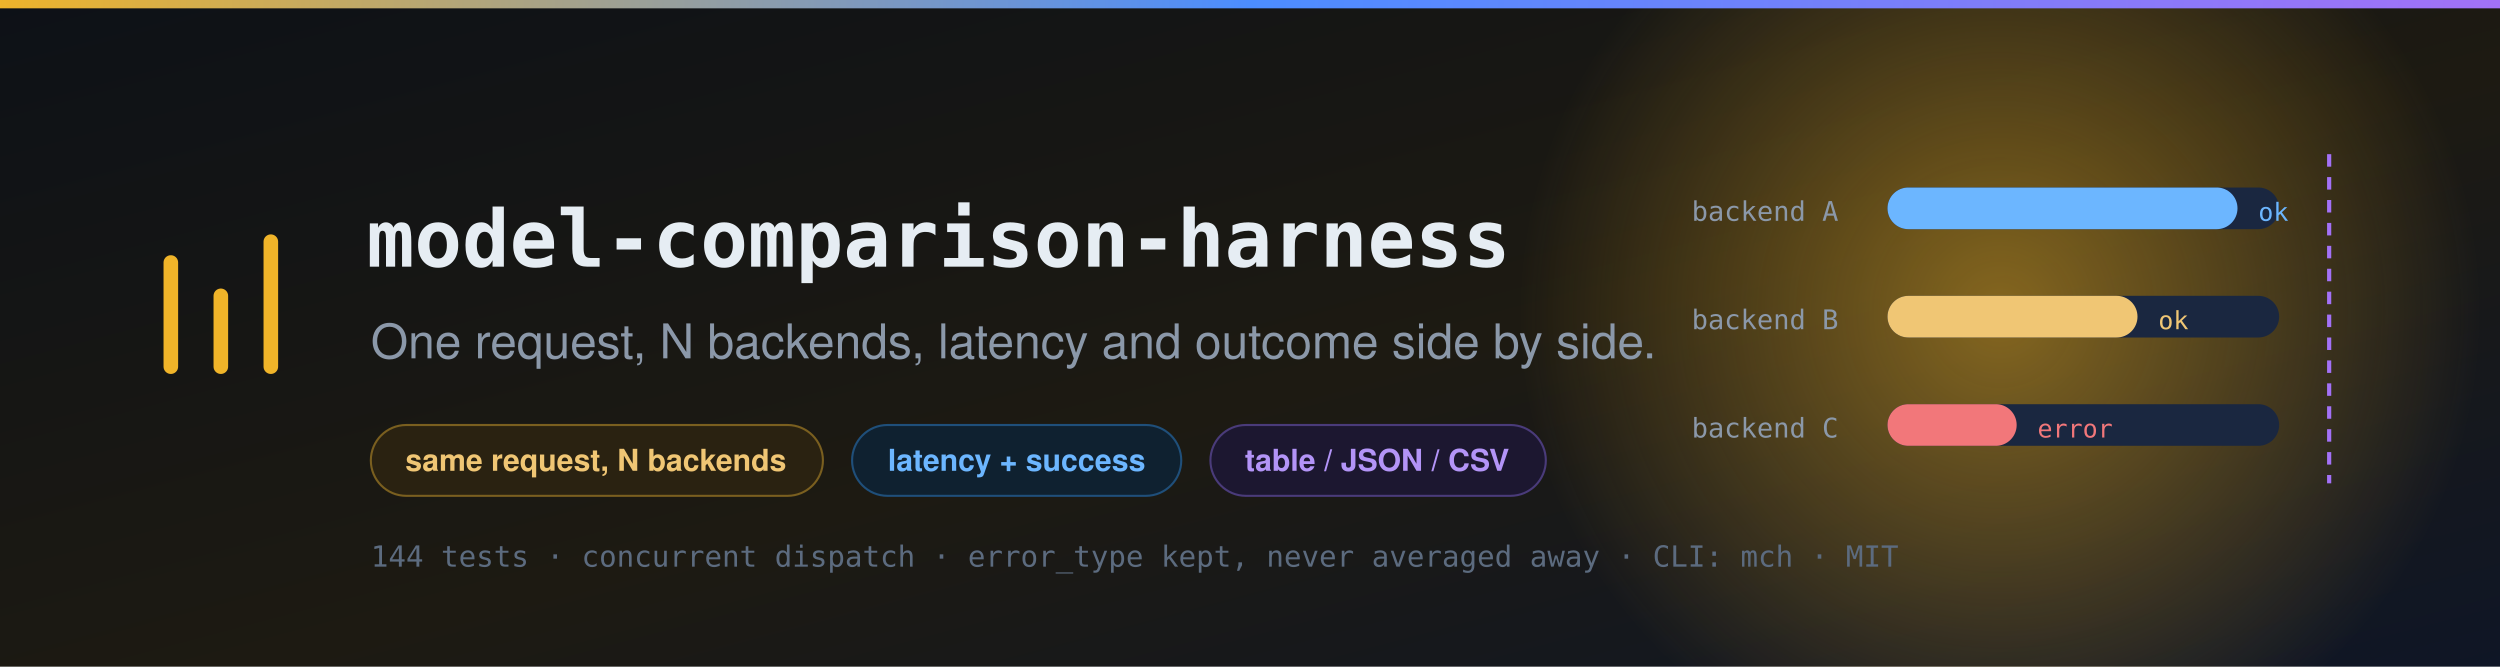
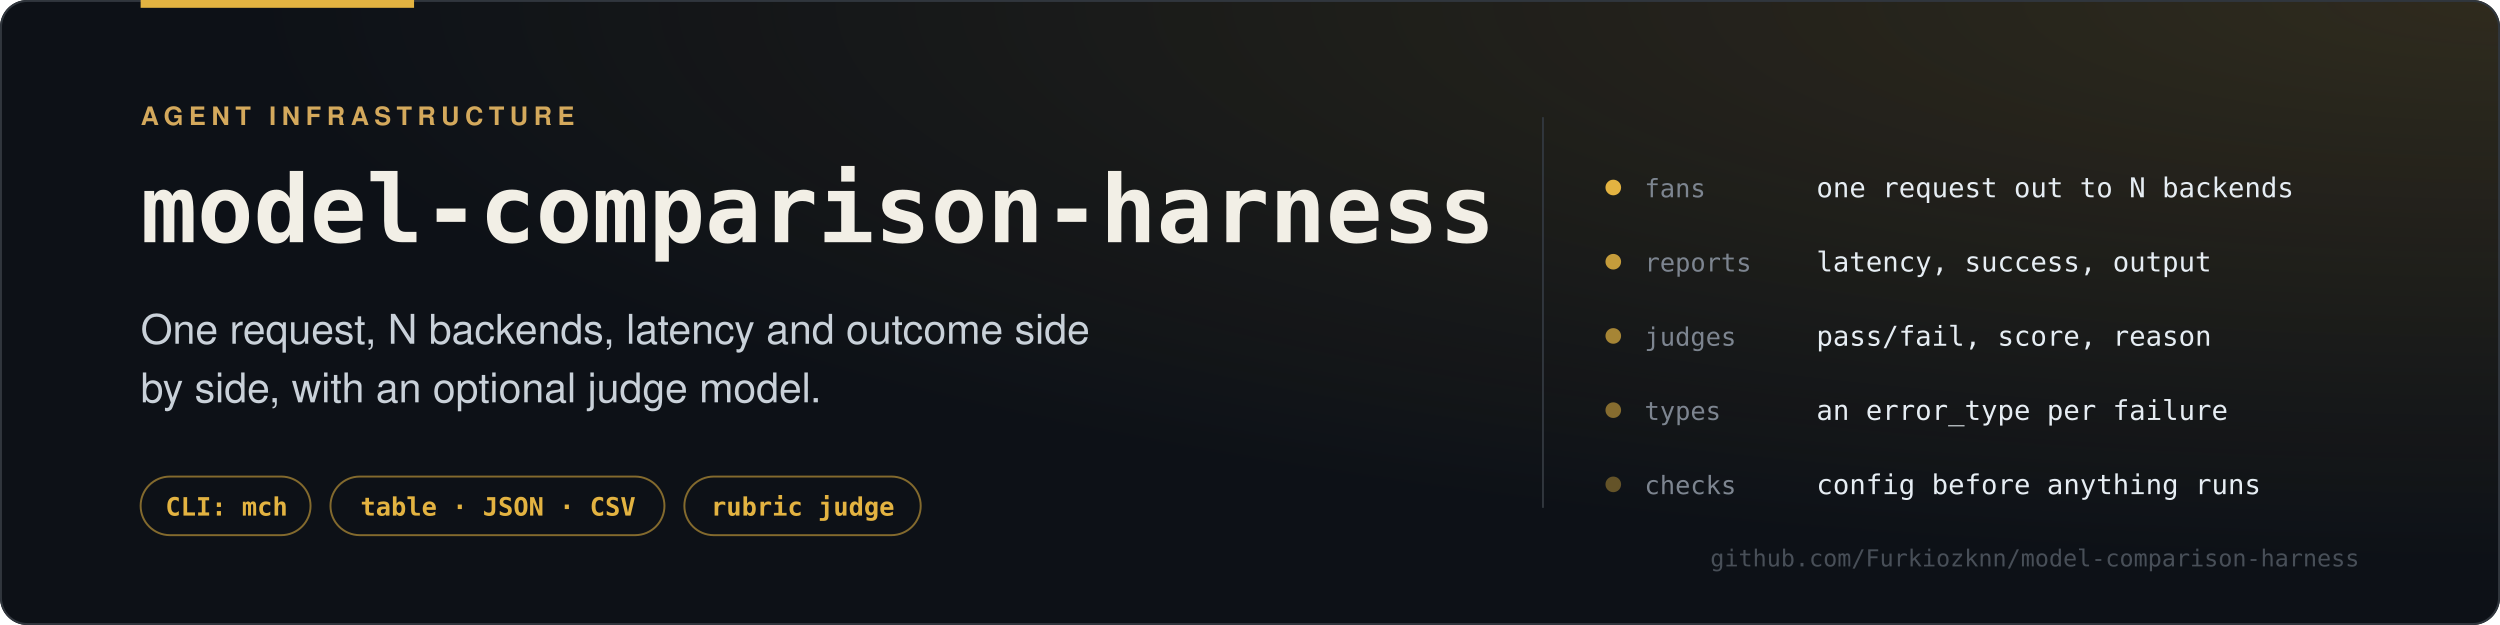
- <svg xmlns="http://www.w3.org/2000/svg" viewBox="0 0 1200 320" width="1200" height="320" role="img" aria-label="model-comparison-harness - run the same request against several backends and compare">
+ <svg xmlns="http://www.w3.org/2000/svg" width="1280" height="320" viewBox="0 0 1280 320" role="img" aria-labelledby="t d">
  <defs>
-     <linearGradient id="bg" x1="0" y1="0" x2="1" y2="1">
-       <stop offset="0%" stop-color="#0d1117" />
-       <stop offset="55%" stop-color="#1d1a12" />
-       <stop offset="100%" stop-color="#0f1626" />
-     </linearGradient>
-     <linearGradient id="accent" x1="0" y1="0" x2="1" y2="0">
-       <stop offset="0%" stop-color="#f0b429" />
-       <stop offset="50%" stop-color="#4c8dff" />
-       <stop offset="100%" stop-color="#a371f7" />
-     </linearGradient>
-     <linearGradient id="markAccent" gradientUnits="userSpaceOnUse" x1="72" y1="108" x2="146" y2="190">
-       <stop offset="0%" stop-color="#f0b429" />
-       <stop offset="60%" stop-color="#4c8dff" />
-       <stop offset="100%" stop-color="#a371f7" />
-     </linearGradient>
-     <radialGradient id="glow" cx="0.5" cy="0.5" r="0.5">
-       <stop offset="0%" stop-color="#f0b429" stop-opacity="0.5" />
-       <stop offset="100%" stop-color="#f0b429" stop-opacity="0" />
+     <radialGradient id="g" cx="1" cy="0" r="0.9">
+       <stop offset="0" stop-color="#e3b341" stop-opacity=".16" />
+       <stop offset="1" stop-color="#e3b341" stop-opacity="0" />
    </radialGradient>
+     <style>.u{font:700 13px/1 -apple-system,BlinkMacSystemFont,'Segoe UI',Helvetica,Arial,'DejaVu Sans',sans-serif;letter-spacing:.22em;fill:#d4a95c}.n{font:700 48px/1 ui-monospace,SFMono-Regular,'SF Mono',Menlo,Consolas,'DejaVu Sans Mono',monospace;fill:#f2efe6}
+ .p{font:400 21px/1 -apple-system,BlinkMacSystemFont,'Segoe UI',Helvetica,Arial,'DejaVu Sans',sans-serif;fill:#c9d1d9}.c{fill:none;stroke:#e3b341;stroke-opacity:.55}.ct{font:600 13px/1 ui-monospace,SFMono-Regular,'SF Mono',Menlo,Consolas,'DejaVu Sans Mono',monospace;fill:#e3b341}
+ .k{font:400 13px/1 ui-monospace,SFMono-Regular,'SF Mono',Menlo,Consolas,'DejaVu Sans Mono',monospace;fill:#7d8590}.d{font:500 14px/1 ui-monospace,SFMono-Regular,'SF Mono',Menlo,Consolas,'DejaVu Sans Mono',monospace;fill:#e6edf3}.f{font:400 12px/1 ui-monospace,SFMono-Regular,'SF Mono',Menlo,Consolas,'DejaVu Sans Mono',monospace;fill:#484f58}</style>
  </defs>
-   <rect width="1200" height="320" fill="url(#bg)" />
-   <circle cx="960" cy="150" r="230" fill="url(#glow)" />
-   <rect x="0" y="0" width="1200" height="4" fill="url(#accent)" />
-   <g>
-     <g font-family="ui-monospace, monospace" font-size="13" fill="#8b98a9">
-       <text x="812" y="106">backend A</text>
-       <text x="812" y="158">backend B</text>
-       <text x="812" y="210">backend C</text>
-     </g>
-     <g>
-       <rect x="906" y="90" width="188" height="20" rx="10" fill="#1a2740" />
-       <rect x="906" y="90" width="168" height="20" rx="10" fill="#6cb6ff" />
-       <rect x="906" y="142" width="188" height="20" rx="10" fill="#1a2740" />
-       <rect x="906" y="142" width="120" height="20" rx="10" fill="#f0c674" />
-       <rect x="906" y="194" width="188" height="20" rx="10" fill="#1a2740" />
-       <rect x="906" y="194" width="62" height="20" rx="10" fill="#f2777a" />
-     </g>
-     <path d="M1118 74 L1118 232" stroke="#a371f7" stroke-width="2" stroke-dasharray="6 5" />
-     <g font-family="ui-monospace, monospace" font-size="12">
-       <text x="1084" y="106" fill="#6cb6ff">ok</text>
-       <text x="1036" y="158" fill="#f0c674">ok</text>
-       <text x="978" y="210" fill="#f2777a">error</text>
-     </g>
-   </g>
-   <g transform="translate(72,108)" fill="none" stroke="url(#markAccent)" stroke-width="7" stroke-linecap="round">
-     <path d="M10 68 L10 18" />
-     <path d="M34 68 L34 34" />
-     <path d="M58 68 L58 8" />
-   </g>
-   <text x="176" y="128" font-family="ui-monospace, SFMono-Regular, Menlo, Consolas, monospace" font-size="38" font-weight="700" fill="#e6edf3">model-comparison-harness</text>
-   <text x="178" y="172" font-family="-apple-system, BlinkMacSystemFont, Segoe UI, Helvetica, Arial, sans-serif" font-size="23" fill="#8b98a9">One request, N backends, latency and outcome side by side.</text>
-   <g font-family="-apple-system, BlinkMacSystemFont, Segoe UI, Helvetica, Arial, sans-serif" font-size="14.5" font-weight="600">
-     <g transform="translate(178,204)">
-       <rect width="217" height="34" rx="17" fill="#2a2211" stroke="#7a5f1f" />
-       <text x="108" y="22" text-anchor="middle" fill="#f0c674">same request, N backends</text>
-     </g>
-     <g transform="translate(409,204)">
-       <rect width="158" height="34" rx="17" fill="#0f2130" stroke="#1f4f7a" />
-       <text x="79" y="22" text-anchor="middle" fill="#6cb6ff">latency + success</text>
-     </g>
-     <g transform="translate(581,204)">
-       <rect width="161" height="34" rx="17" fill="#1c1730" stroke="#4a3b7a" />
-       <text x="80" y="22" text-anchor="middle" fill="#b394f7">table / JSON / CSV</text>
-     </g>
-   </g>
-   <text x="178" y="272" font-family="ui-monospace, SFMono-Regular, Menlo, Consolas, monospace" font-size="14" fill="#5c6b7f">144 tests · concurrent dispatch · error_type kept, never averaged away · CLI: mch · MIT</text>
+   <rect width="1280" height="320" rx="14" fill="#0d1117" />
+   <rect width="1280" height="320" rx="14" fill="url(#g)" />
+   <rect x="0.5" y="0.5" width="1279" height="319" rx="13.5" fill="none" stroke="#30363d" />
+   <rect x="72" y="0" width="140" height="4" fill="#e3b341" />
+   <text x="72" y="64" class="u">AGENT INFRASTRUCTURE</text>
+   <text x="72" y="124" class="n" textLength="680" lengthAdjust="spacingAndGlyphs">model-comparison-harness</text>
+   <text x="72" y="176" class="p">One request, N backends, latency and outcome side</text>
+   <text x="72" y="206" class="p">by side, with an optional judge model.</text>
+   <rect x="72" y="244" width="87" height="30" rx="15" class="c" />
+   <text x="116" y="264" class="ct" text-anchor="middle">CLI: mch</text>
+   <rect x="169.2" y="244" width="171" height="30" rx="15" class="c" />
+   <text x="255" y="264" class="ct" text-anchor="middle">table · JSON · CSV</text>
+   <rect x="350.4" y="244" width="121" height="30" rx="15" class="c" />
+   <text x="411" y="264" class="ct" text-anchor="middle">rubric judge</text>
+   <line x1="790" y1="60" x2="790" y2="260" stroke="#30363d" />
+   <circle cx="826" cy="96" r="4" fill="#e3b341" opacity="1.00" />
+   <text x="842" y="101" class="k">fans</text>
+   <text x="930" y="101" class="d">one request out to N backends</text>
+   <circle cx="826" cy="134" r="4" fill="#e3b341" opacity="0.85" />
+   <text x="842" y="139" class="k">reports</text>
+   <text x="930" y="139" class="d">latency, success, output</text>
+   <circle cx="826" cy="172" r="4" fill="#e3b341" opacity="0.70" />
+   <text x="842" y="177" class="k">judges</text>
+   <text x="930" y="177" class="d">pass/fail, score, reason</text>
+   <circle cx="826" cy="210" r="4" fill="#e3b341" opacity="0.55" />
+   <text x="842" y="215" class="k">types</text>
+   <text x="930" y="215" class="d">an error_type per failure</text>
+   <circle cx="826" cy="248" r="4" fill="#e3b341" opacity="0.40" />
+   <text x="842" y="253" class="k">checks</text>
+   <text x="930" y="253" class="d">config before anything runs</text>
+   <text x="1208" y="290" class="f" text-anchor="end">github.com/Furkiozknn/model-comparison-harness</text>
</svg>
